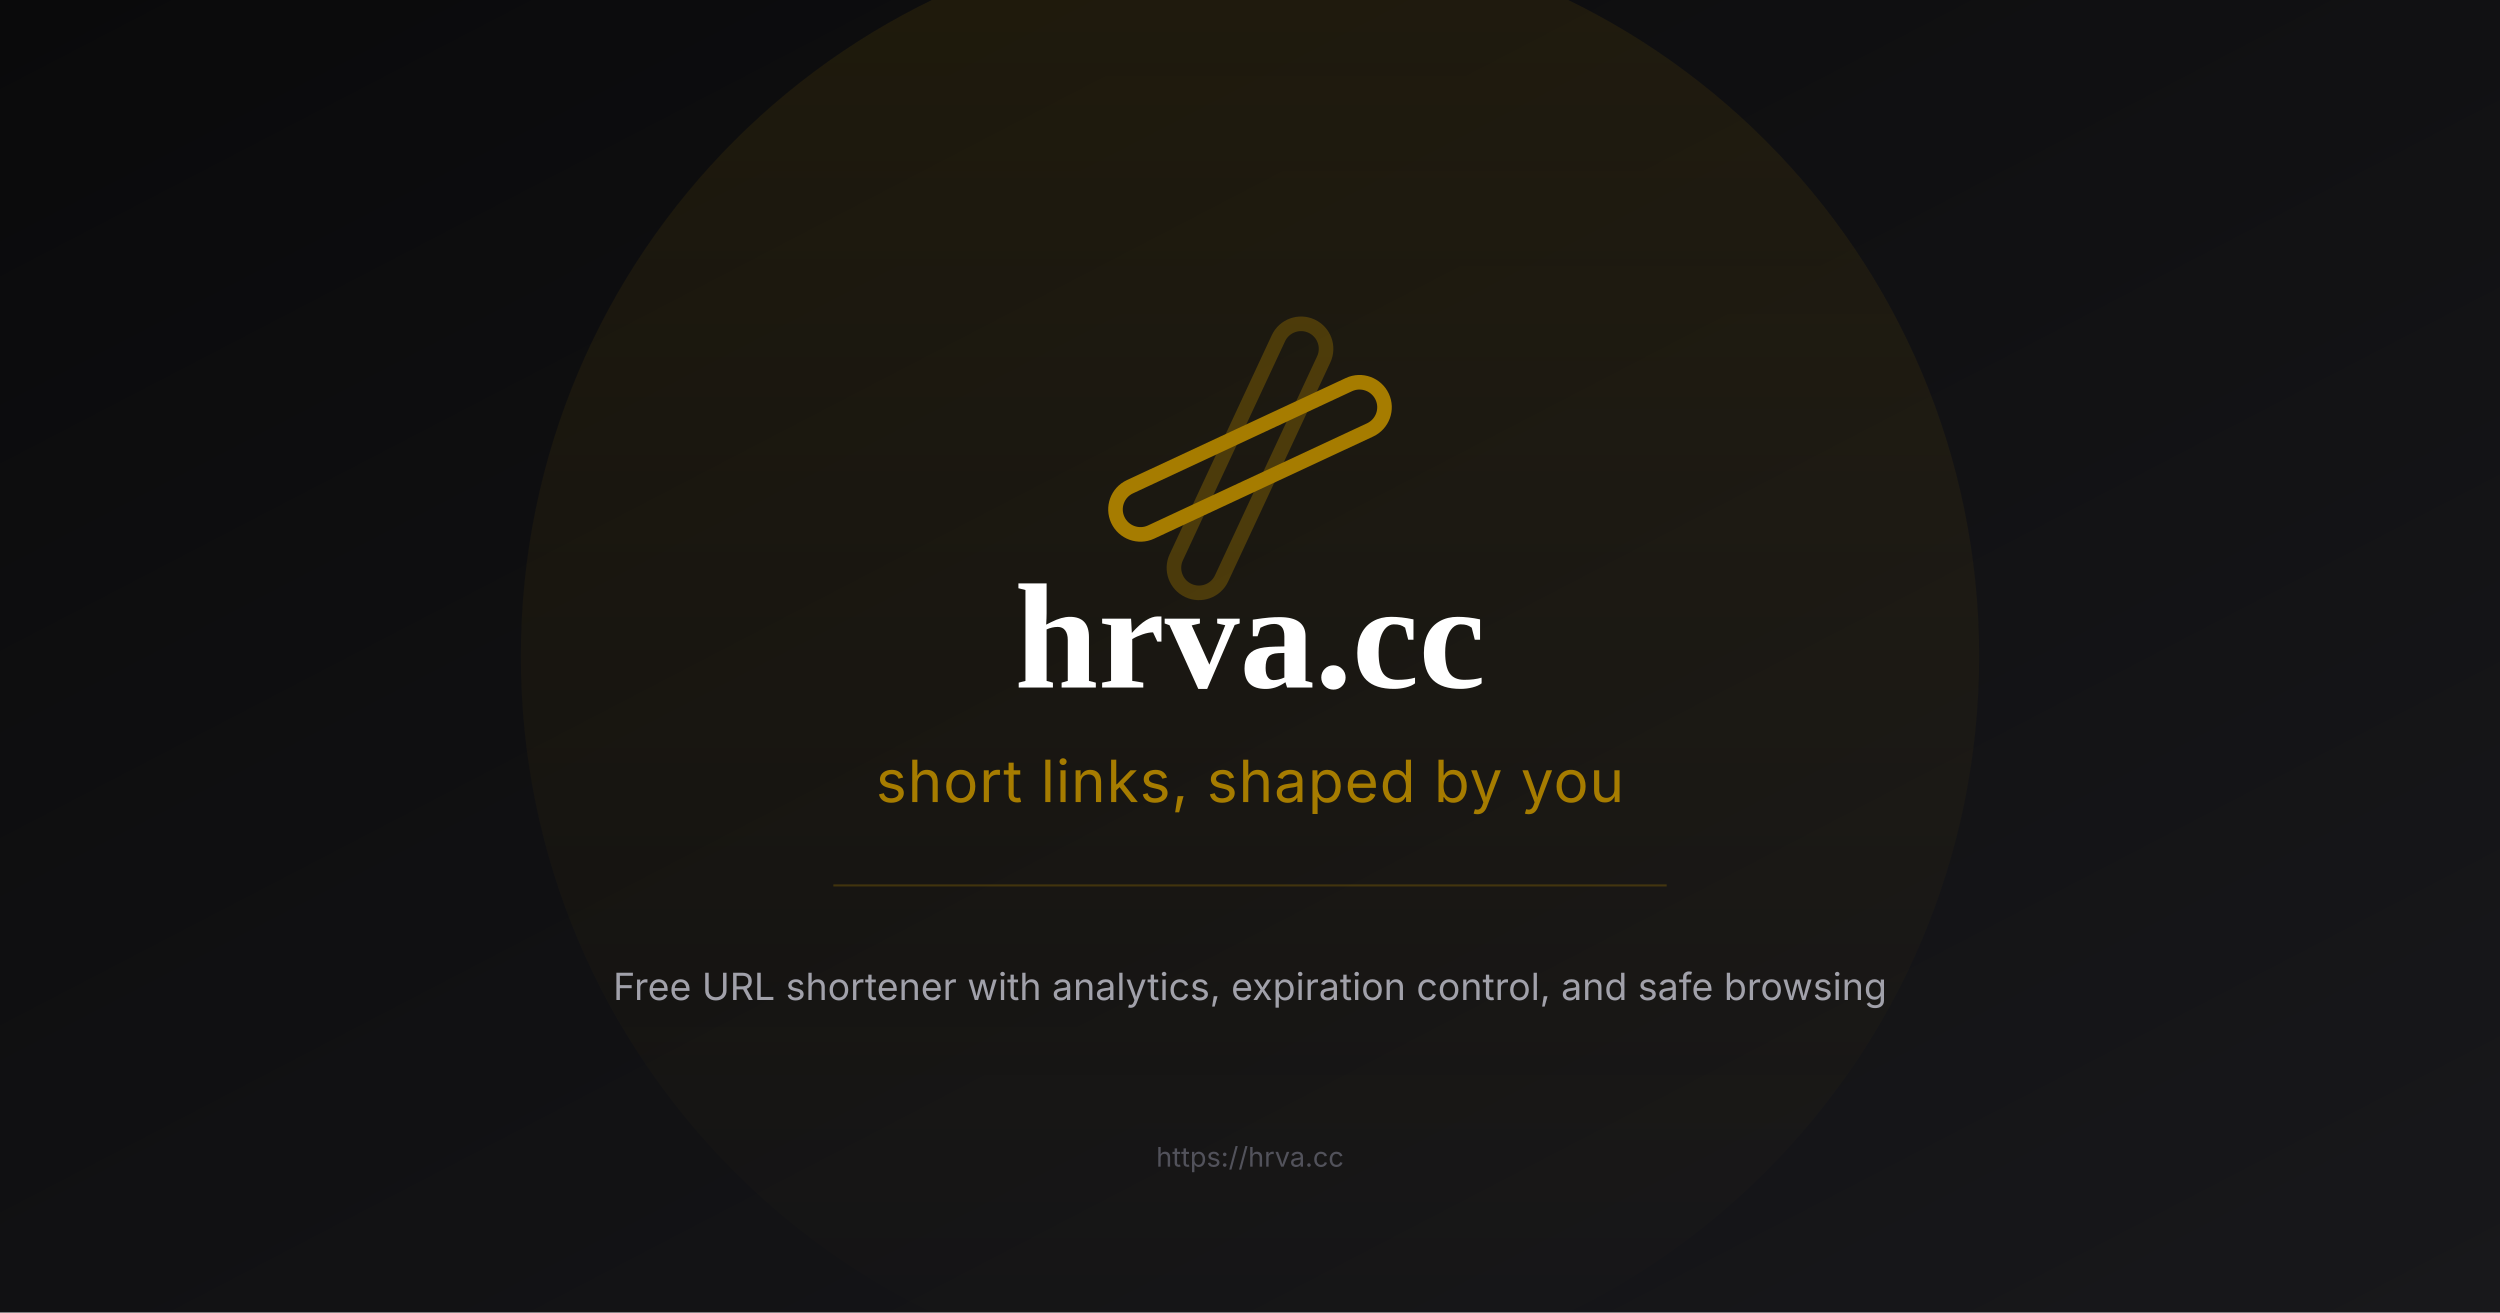
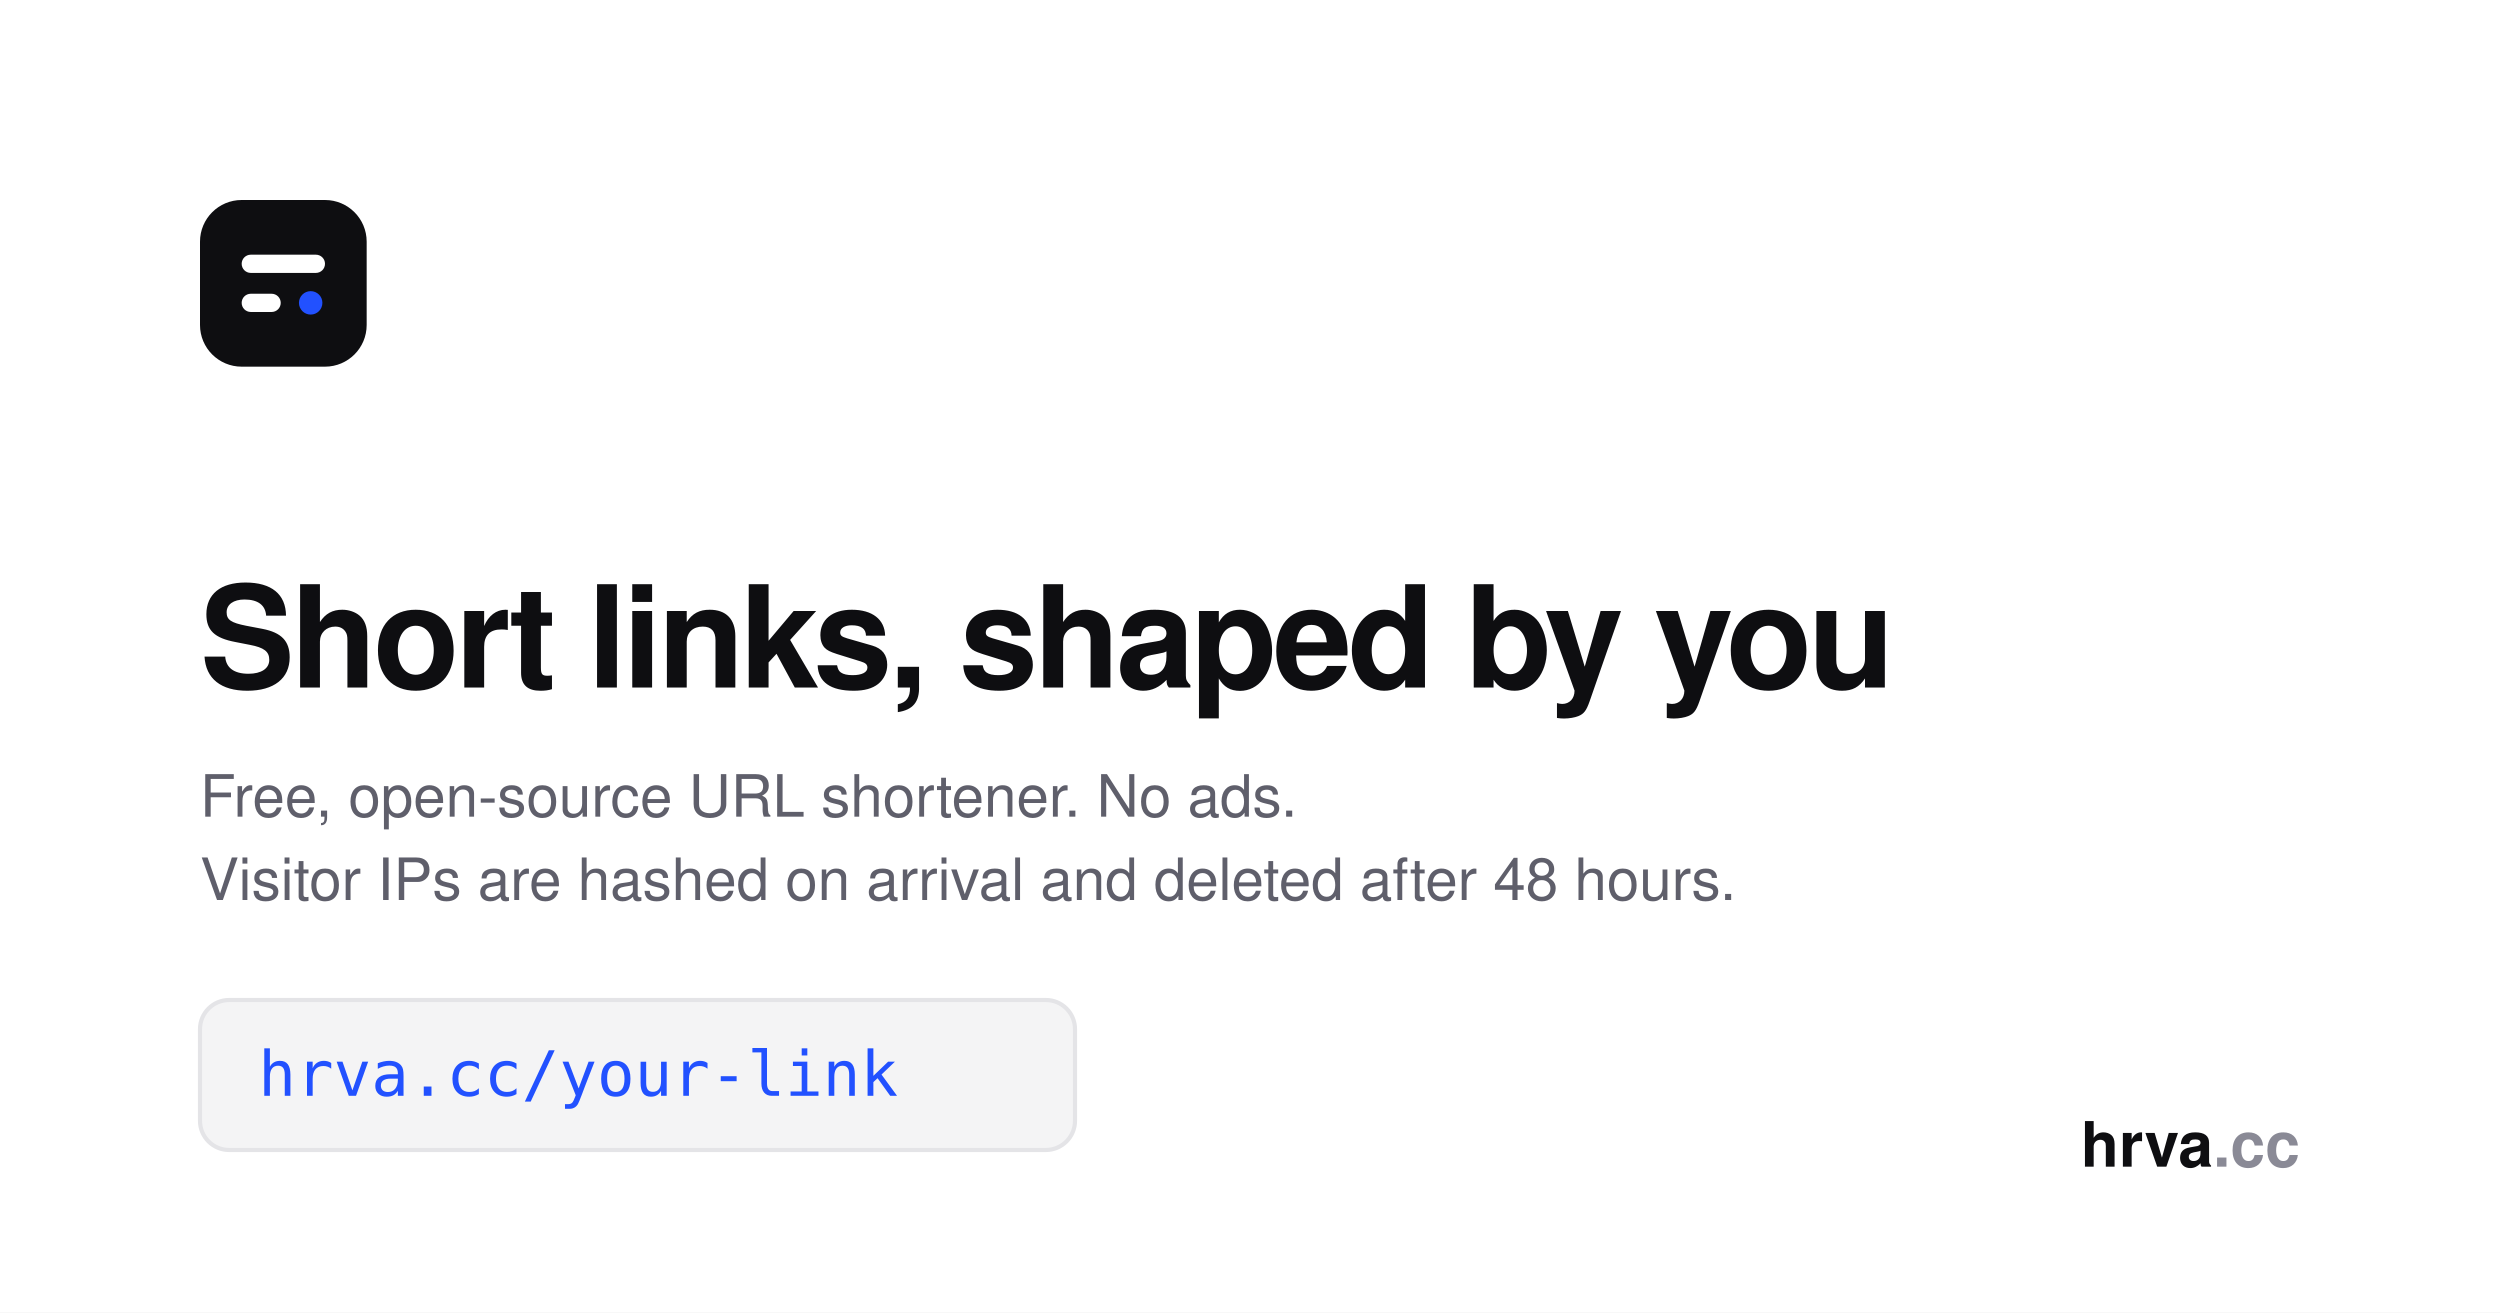
- <svg xmlns="http://www.w3.org/2000/svg" width="1200" height="630" viewBox="0 0 1200 630">
-   <defs>
-     <linearGradient id="bg" x1="0%" y1="0%" x2="100%" y2="100%">
-       <stop offset="0%" stop-color="#0a0a0b" />
-       <stop offset="100%" stop-color="#18181b" />
-     </linearGradient>
-     <linearGradient id="glow" x1="50%" y1="0%" x2="50%" y2="100%">
-       <stop offset="0%" stop-color="#a67c00" stop-opacity="0.12" />
-       <stop offset="100%" stop-color="#a67c00" stop-opacity="0" />
-     </linearGradient>
-   </defs>
-   <rect width="1200" height="630" fill="url(#bg)" />
-   <circle cx="600" cy="315" r="350" fill="url(#glow)" />
-   <g transform="translate(600,220)" stroke="#a67c00" stroke-width="7" fill="none" stroke-linecap="round">
-     <rect x="-70" y="-12" width="140" height="24" rx="12" transform="rotate(-25)" />
-     <rect x="-12" y="-70" width="24" height="140" rx="12" transform="rotate(25)" opacity="0.35" />
+ <svg xmlns="http://www.w3.org/2000/svg" width="1200" height="630" viewBox="0 0 1200 630" fill="none">
+   <rect width="1200" height="630" fill="#ffffff" />
+   <g transform="translate(96,96) scale(2.5)">
+     <rect width="32" height="32" rx="8" fill="#0e0e11" />
+     <rect x="8" y="10.5" width="16" height="3.5" rx="1.75" fill="#ffffff" />
+     <rect x="8" y="18" width="7.5" height="3.5" rx="1.75" fill="#ffffff" />
+     <circle cx="21.25" cy="19.75" r="2.25" fill="#2251ff" />
  </g>
-   <text x="600" y="330" text-anchor="middle" fill="#ffffff" font-family="Georgia, 'Times New Roman', serif" font-size="72" font-weight="bold">hrva.cc</text>
-   <text x="600" y="385" text-anchor="middle" fill="#a67c00" font-family="-apple-system, BlinkMacSystemFont, 'Segoe UI', sans-serif" font-size="28" letter-spacing="0.5">short links, shaped by you</text>
-   <line x1="400" y1="425" x2="800" y2="425" stroke="#a67c00" stroke-opacity="0.3" stroke-width="1" />
-   <text x="600" y="480" text-anchor="middle" fill="#a1a1aa" font-family="-apple-system, BlinkMacSystemFont, 'Segoe UI', sans-serif" font-size="18">Free URL shortener with analytics, expiration control, and safe browsing</text>
-   <text x="600" y="560" text-anchor="middle" fill="#52525b" font-family="-apple-system, BlinkMacSystemFont, 'Segoe UI', sans-serif" font-size="13">https://hrva.cc</text>
+   <text x="96" y="330" fill="#0e0e11" font-family="-apple-system, BlinkMacSystemFont, 'Segoe UI', Helvetica, Arial, sans-serif" font-size="68" font-weight="700" letter-spacing="-2">Short links, shaped by you</text>
+   <text x="96" y="392" fill="#5f5f6b" font-family="-apple-system, BlinkMacSystemFont, 'Segoe UI', Helvetica, Arial, sans-serif" font-size="28">Free, open-source URL shortener. No ads.</text>
+   <text x="96" y="432" fill="#5f5f6b" font-family="-apple-system, BlinkMacSystemFont, 'Segoe UI', Helvetica, Arial, sans-serif" font-size="28">Visitor IPs are hashed on arrival and deleted after 48 hours.</text>
+   <rect x="96" y="480" width="420" height="72" rx="14" fill="#f4f4f5" stroke="#e4e4e7" stroke-width="2" />
+   <text x="124" y="526" fill="#2251ff" font-family="ui-monospace, SFMono-Regular, Menlo, monospace" font-size="30" font-weight="500">hrva.cc/your-link</text>
+   <text x="1104" y="560" text-anchor="end" fill="#0e0e11" font-family="-apple-system, BlinkMacSystemFont, 'Segoe UI', Helvetica, Arial, sans-serif" font-size="30" font-weight="600">hrva<tspan fill="#8a8a96">.cc</tspan>
+   </text>
</svg>
